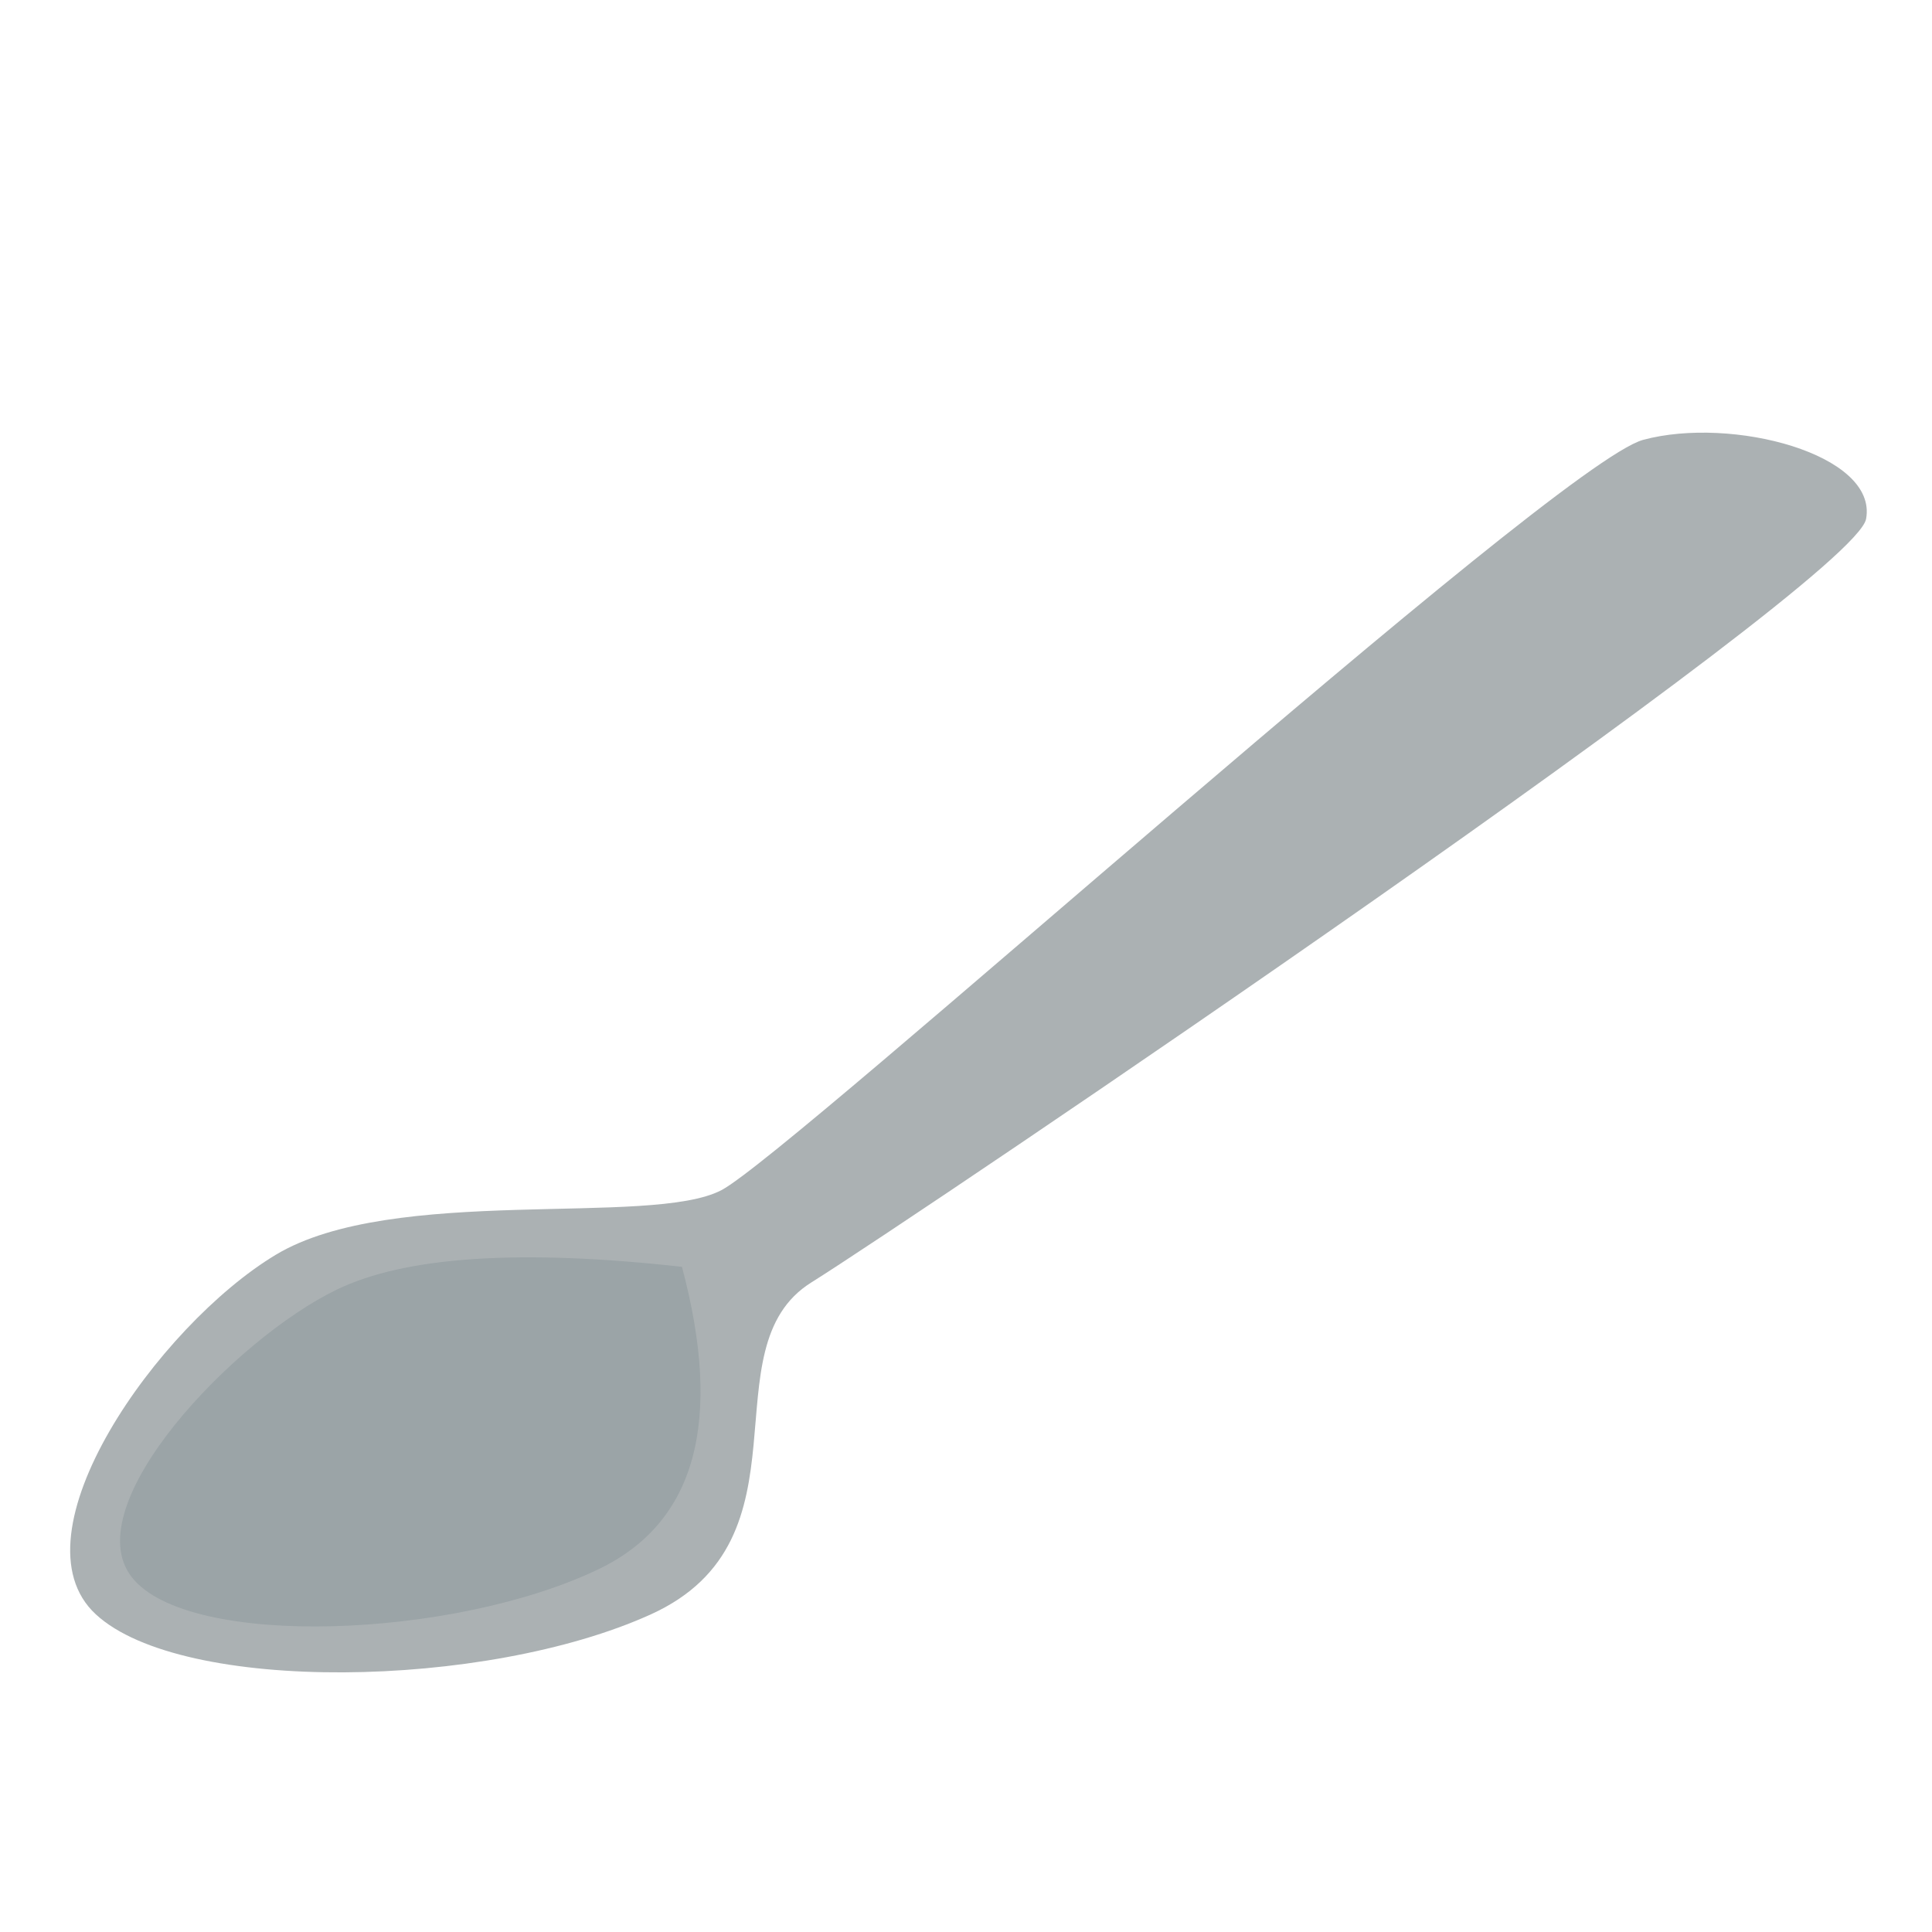
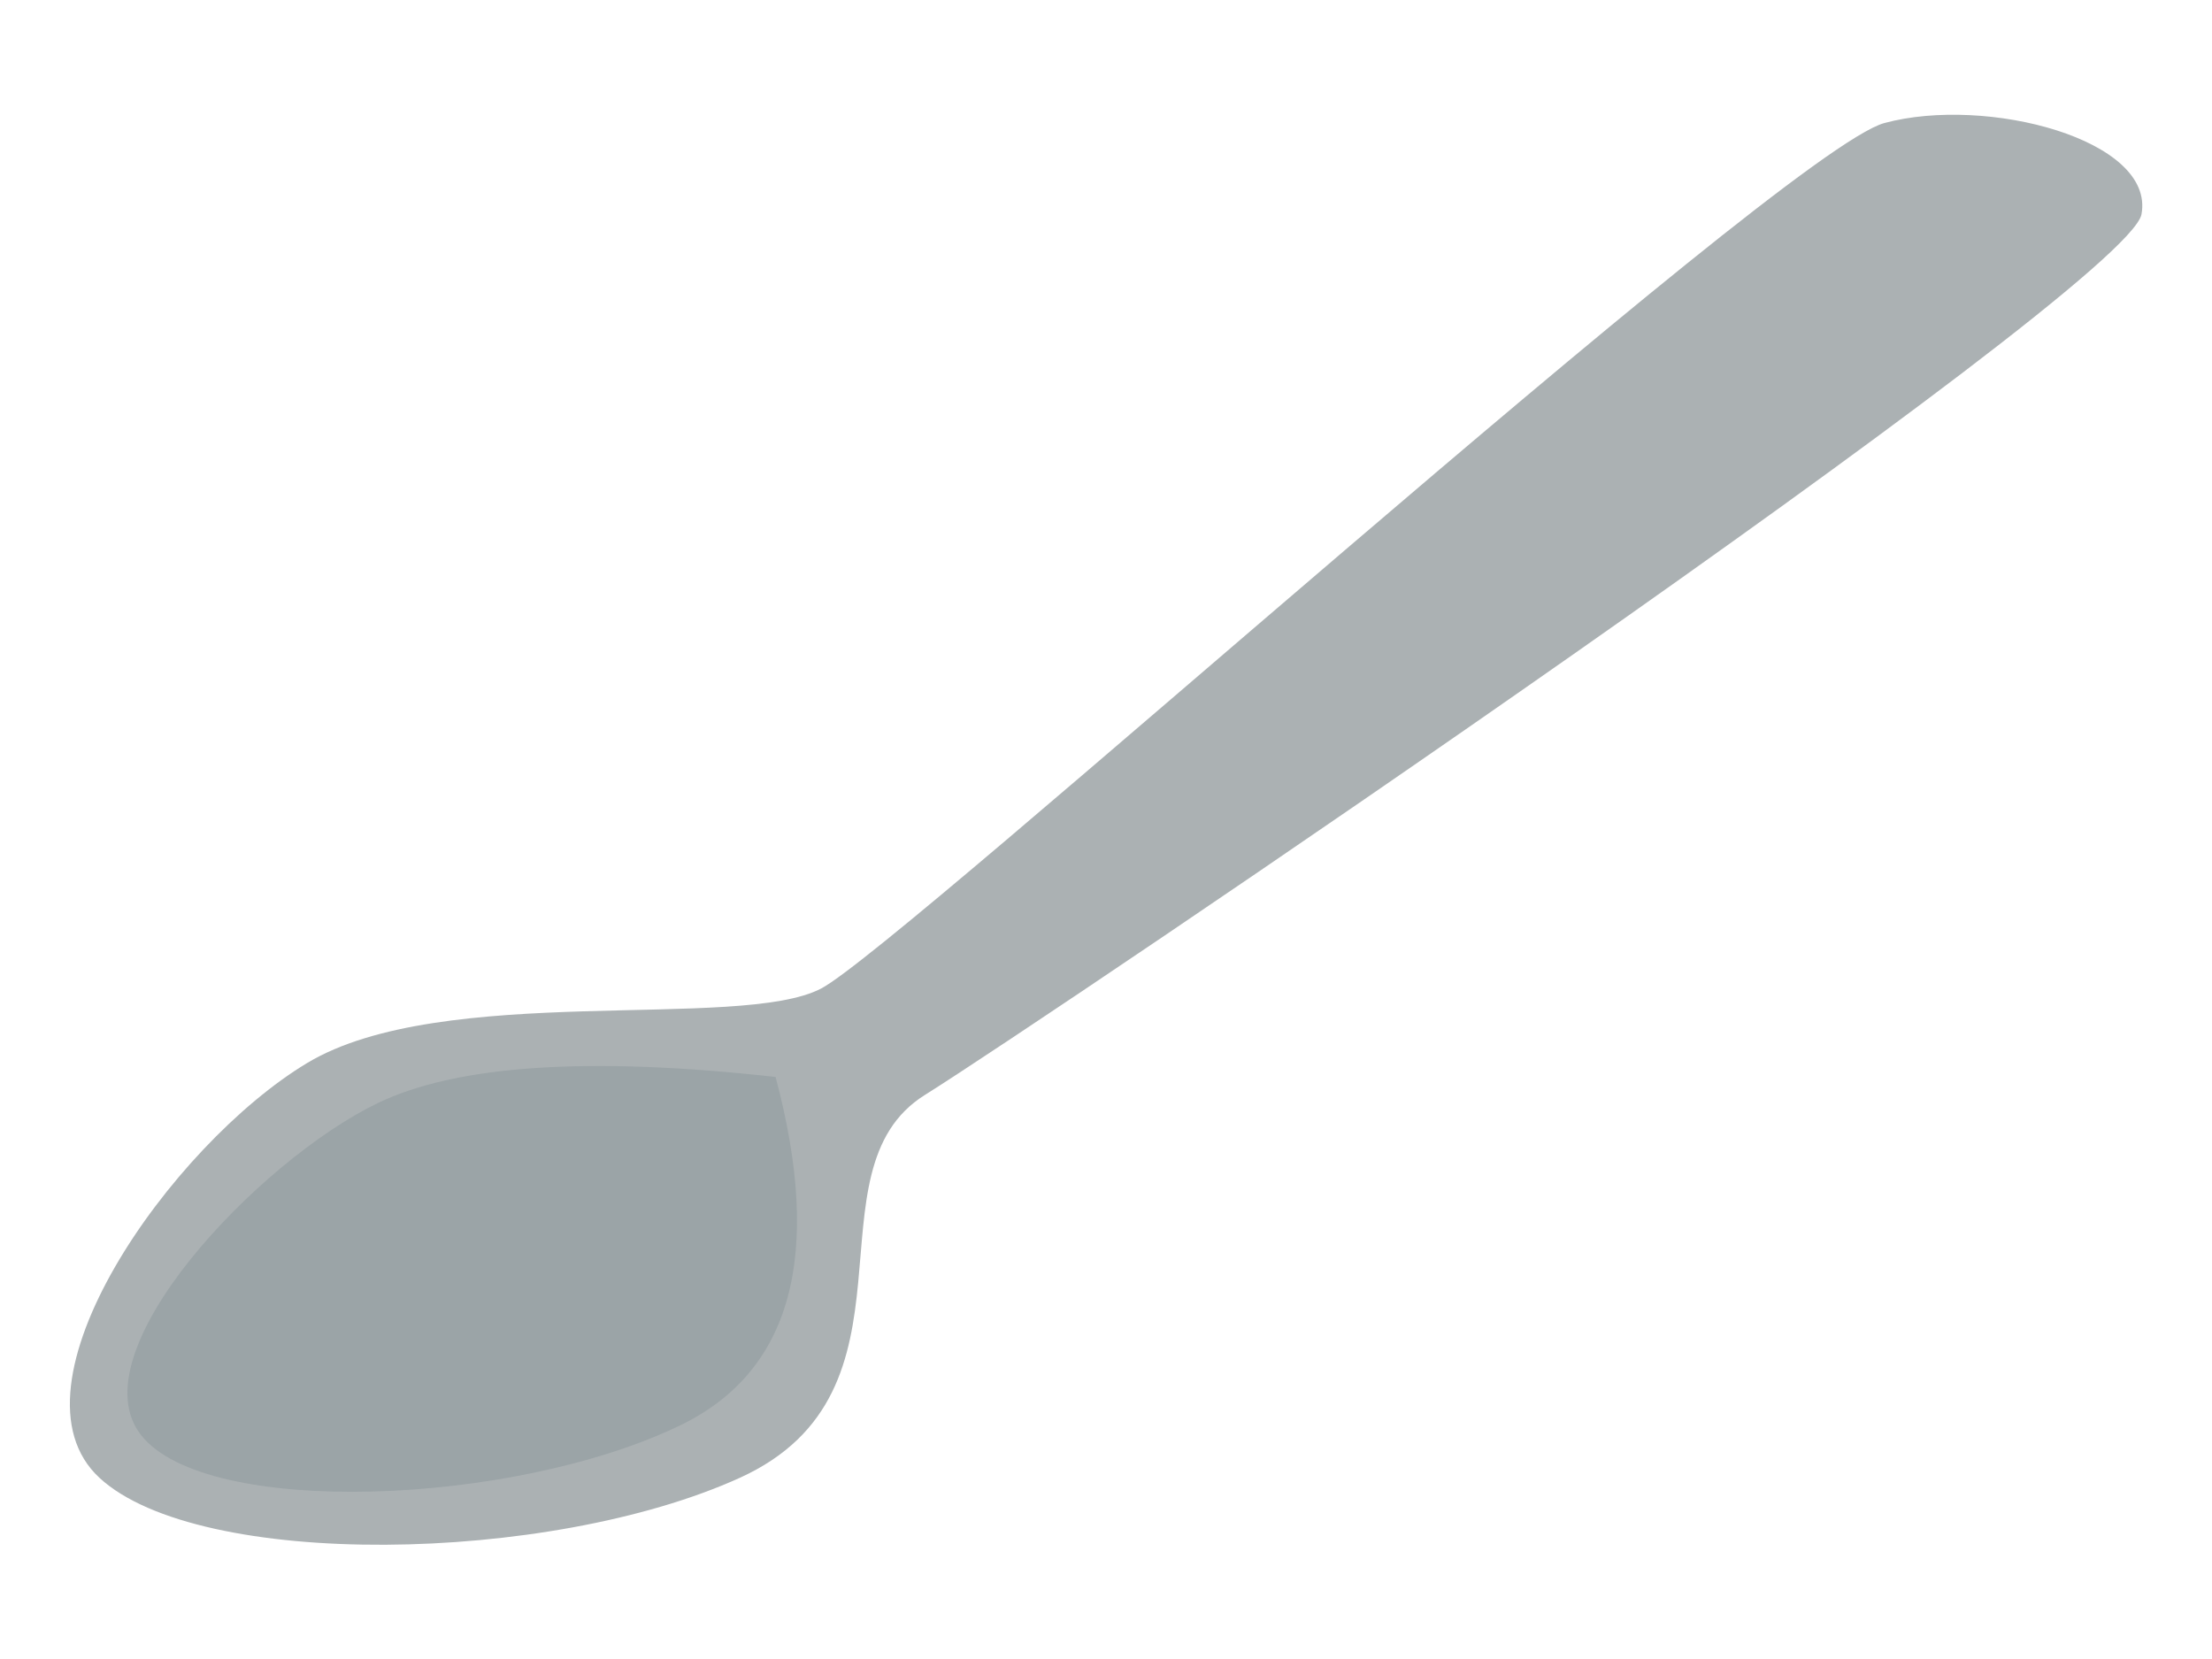
- <svg xmlns="http://www.w3.org/2000/svg" width="806px" height="806px" viewBox="0 0 806 806" version="1.1">
+ <svg xmlns="http://www.w3.org/2000/svg" width="800px" height="600px" viewBox="0 0 800 600" version="1.1">
  <g id="Page-4" stroke="none" stroke-width="1" fill="none" fill-rule="evenodd">
-     <path d="M685.5,183.5 C648.5,193.5 330.5,481 301,496.5 C271.5,512 164,494 115,523.5 C66,553 4.034,640.318 40,673.5 C75.966,706.682 202.493,704.801 271.5,673.5 C340.507,642.199 294.5,562.5 338.5,535 C382.5,507.5 773.5,243.5 778.5,216.5 C783.5,189.5 722.5,173.5 685.5,183.5 Z" id="spoon" fill="#ABB1B3" />
-     <path d="M55,658 C31.5,628 97.552,558.762 140.5,538 C169.132,524.159 217.132,520.992 284.5,528.5 C301.731,593.052 290.231,635.052 250,654.5 C189.653,683.673 78.5,688 55,658 Z" id="shadow" fill="#9BA4A7" />
+     <path d="M681.5,44.5 C644.5,54.5 326.5,342 297,357.5 C267.5,373 160,355 111,384.5 C62,414 0.034,501.318 36,534.5 C71.966,567.682 198.493,565.801 267.5,534.5 C336.507,503.199 290.5,423.5 334.5,396 C378.5,368.5 769.5,104.5 774.5,77.5 C779.5,50.5 718.5,34.5 681.5,44.5 Z" id="spoon" fill="#ABB1B3" />
+     <path d="M51,519 C27.5,489 93.552,419.762 136.5,399 C165.132,385.159 213.132,381.992 280.5,389.5 C297.731,454.052 286.231,496.052 246,515.5 C185.653,544.673 74.5,549 51,519 Z" id="shadow" fill="#9BA4A7" />
  </g>
</svg>
